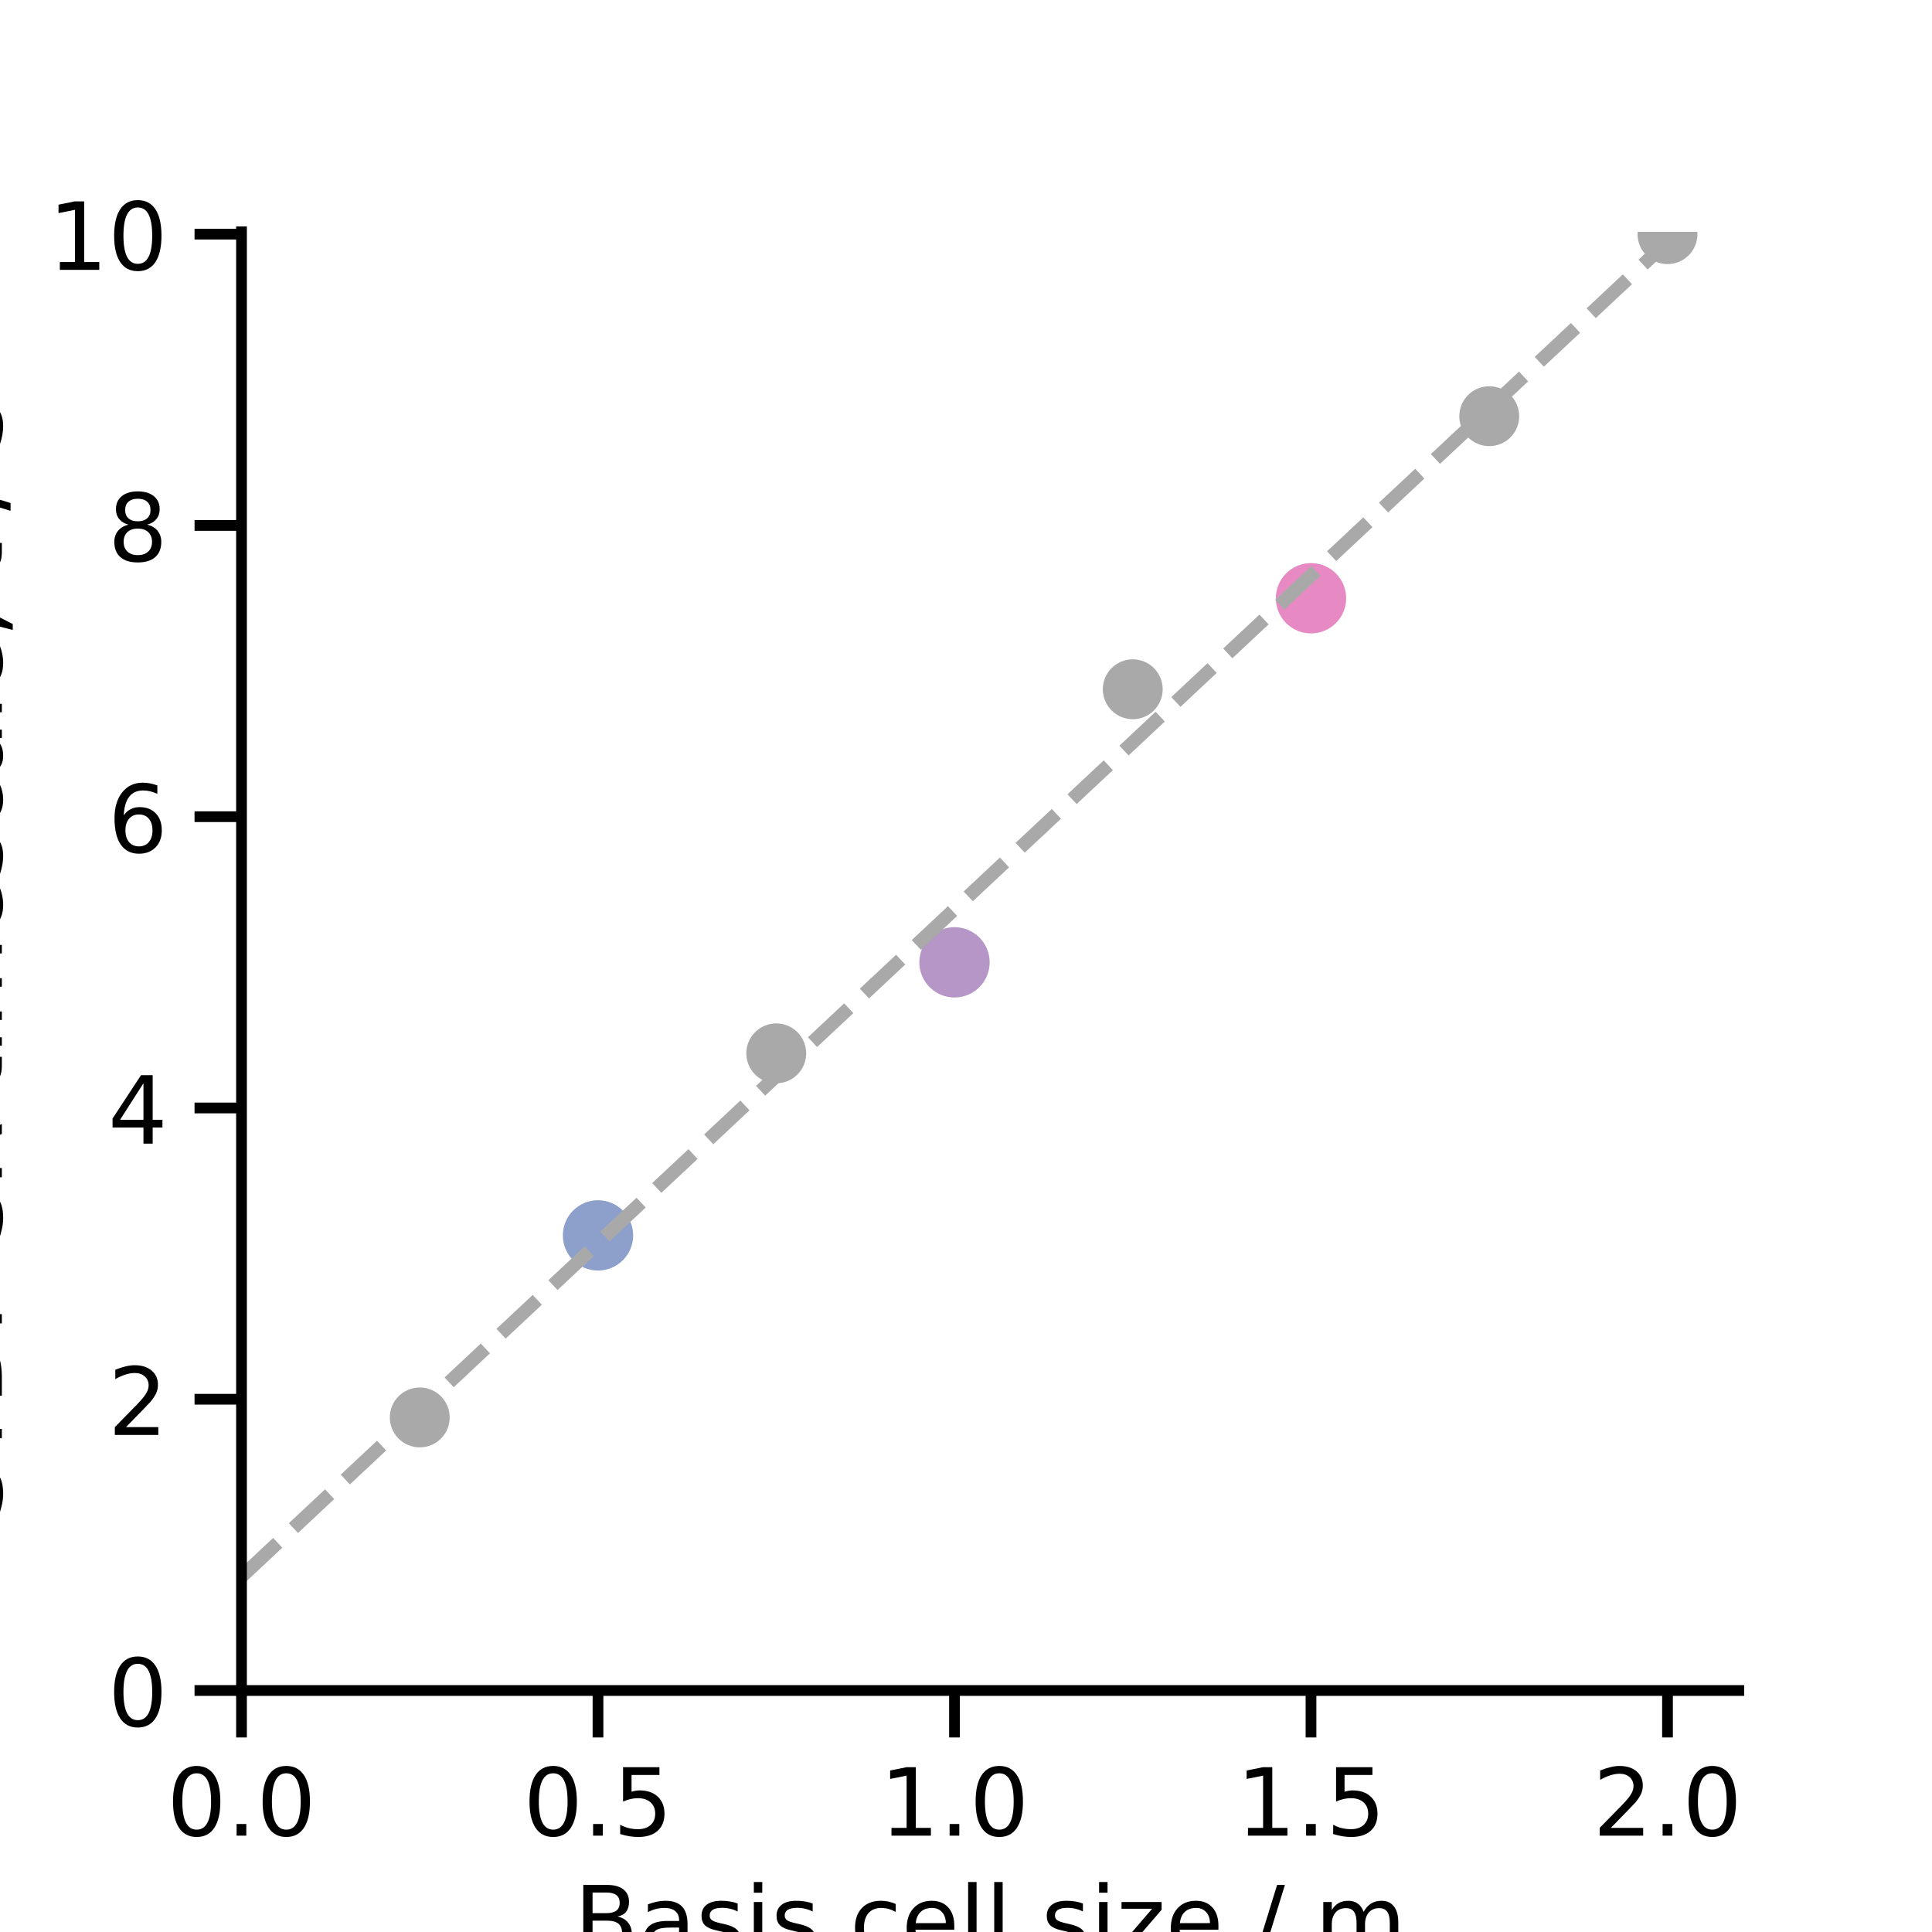
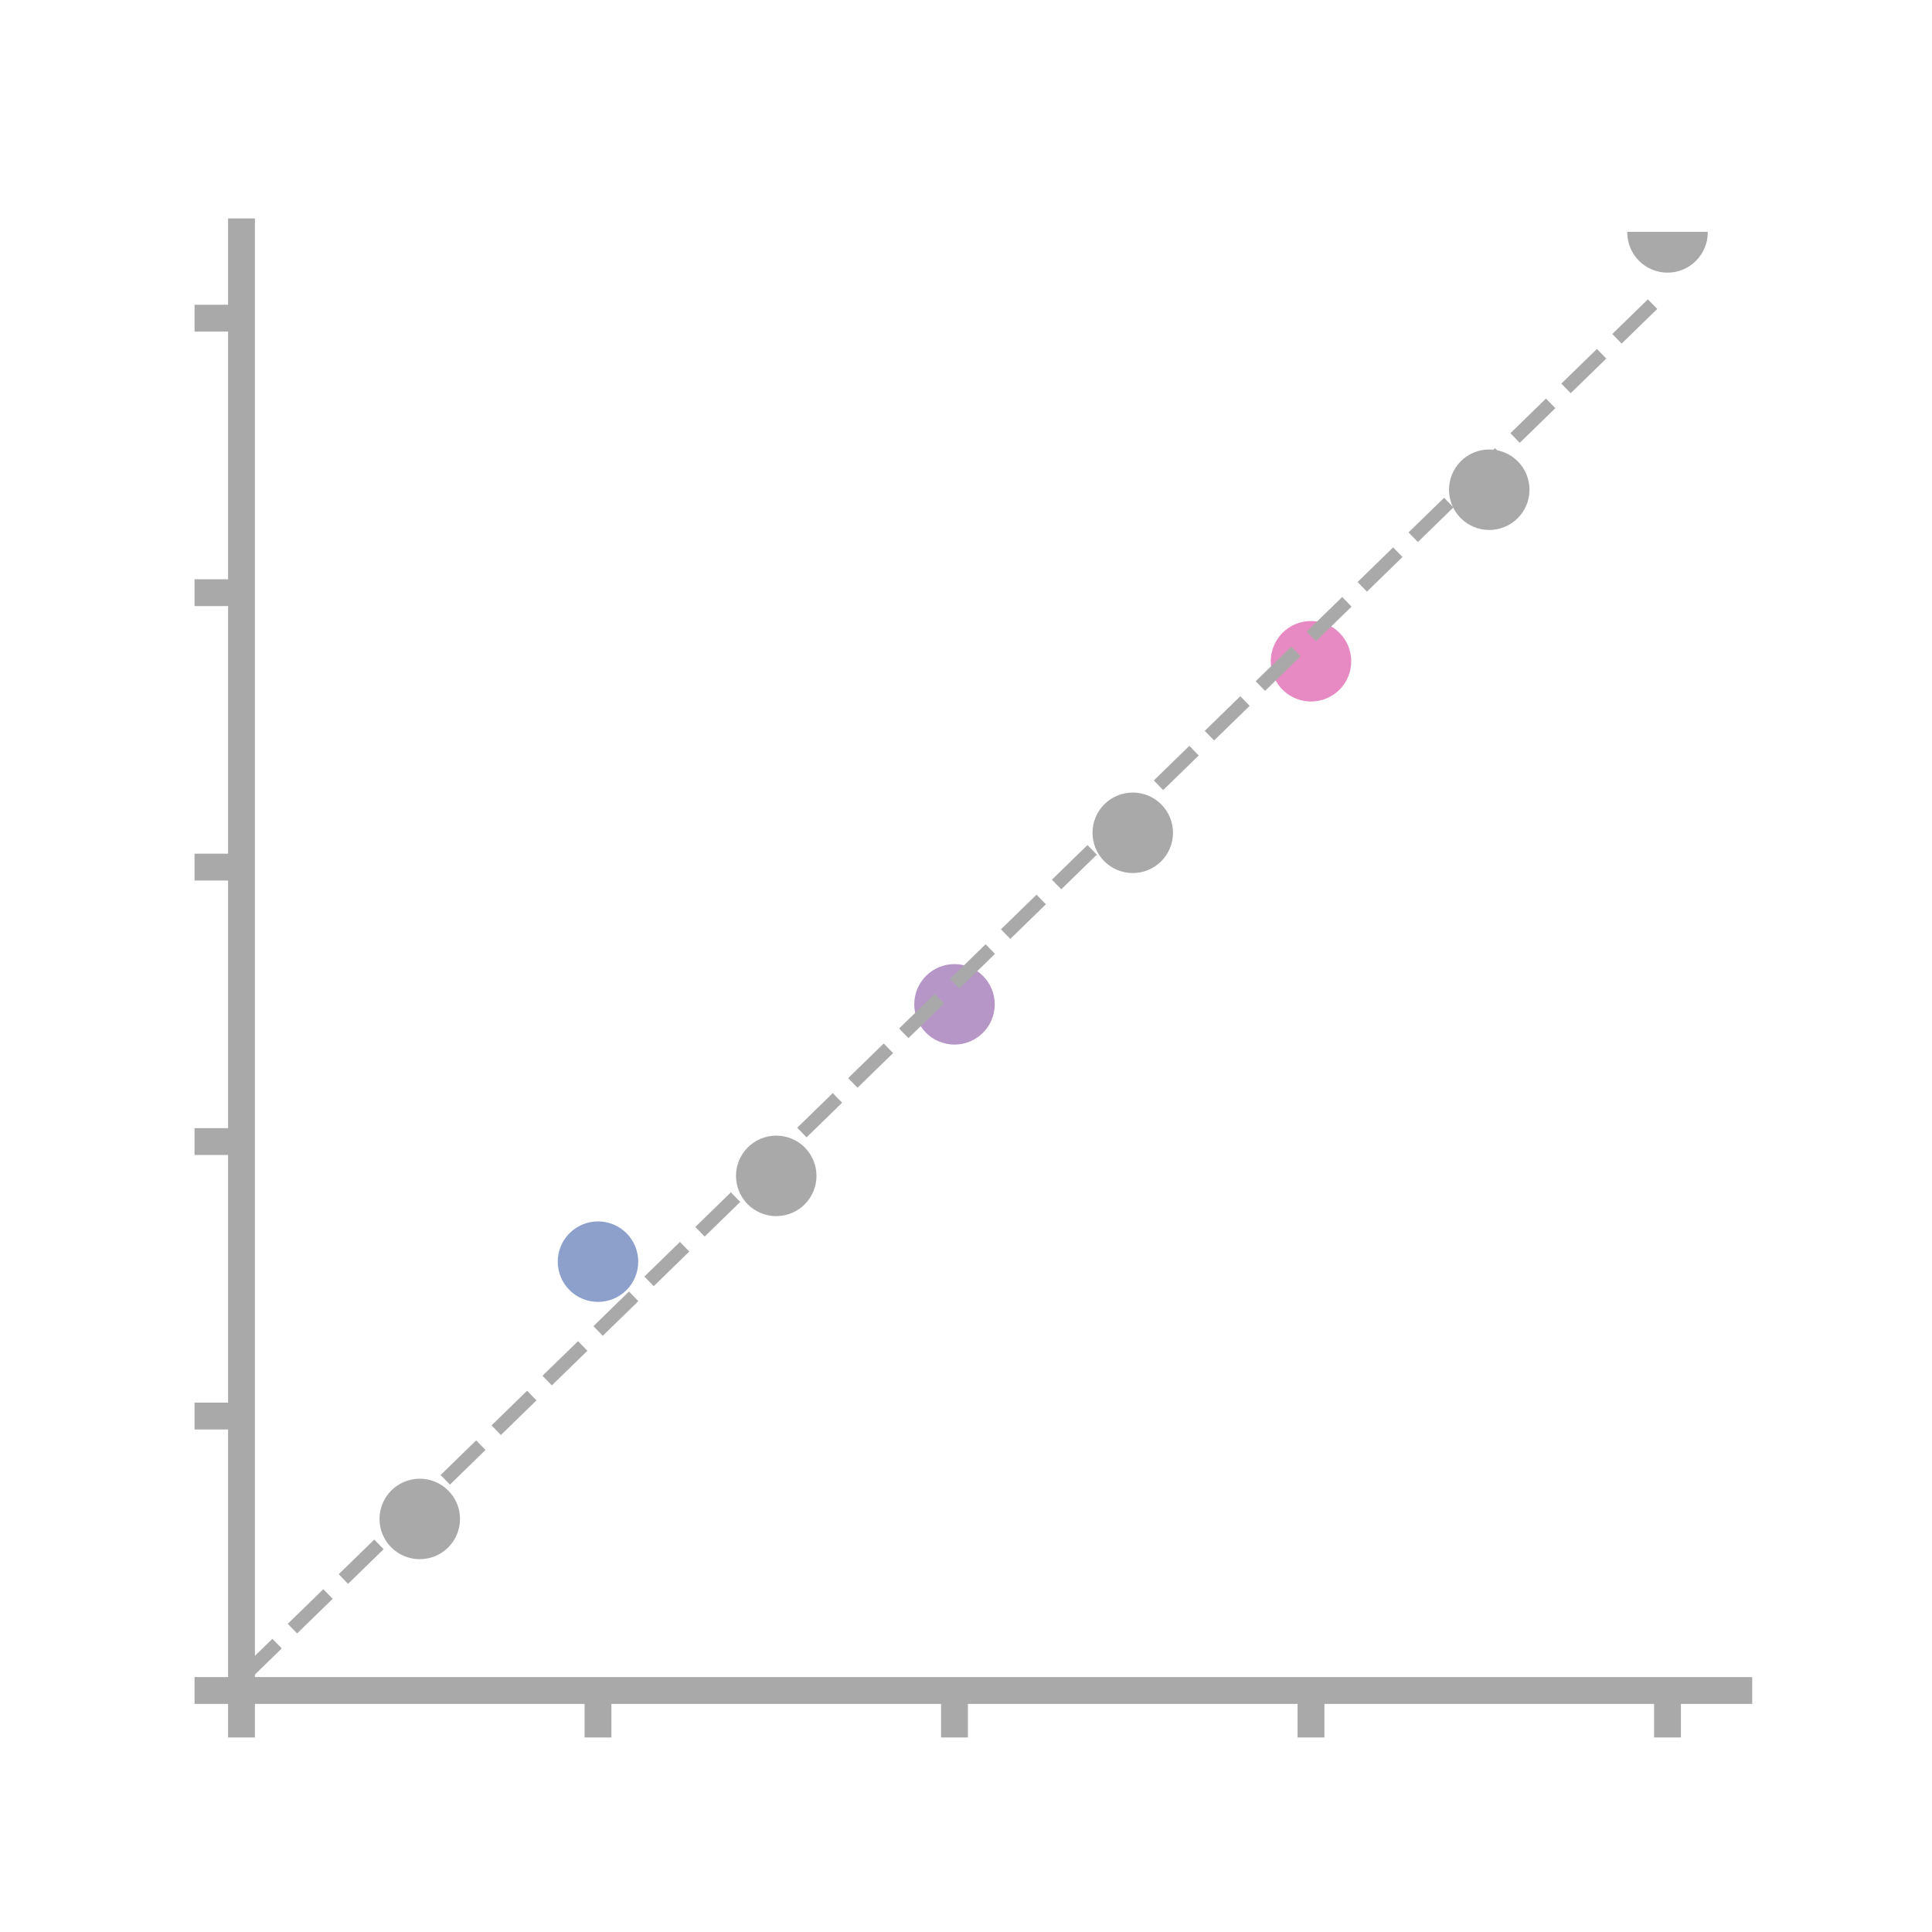
<svg xmlns="http://www.w3.org/2000/svg" xmlns:xlink="http://www.w3.org/1999/xlink" height="144pt" version="1.1" viewBox="0 0 144 144" width="144pt">
  <defs>
    <style type="text/css">
*{stroke-linecap:butt;stroke-linejoin:round;}
  </style>
  </defs>
  <g id="figure_1">
    <g id="patch_1">
      <path d="M 0 144  L 144 144  L 144 0  L 0 0  z " style="fill:none;" />
    </g>
    <g id="axes_1">
      <g id="patch_2">
        <path d="M 18 126  L 129.6 126  L 129.6 17.28  L 18 17.28  z " style="fill:none;" />
      </g>
      <g id="PathCollection_1">
-         <path clip-path="url(#pe5986f1cb0)" d="M 31.286 107.379  C 31.745 107.379 32.186 107.197 32.51 106.872  C 32.835 106.547 33.018 106.107 33.018 105.647  C 33.018 105.188 32.835 104.747 32.51 104.423  C 32.186 104.098 31.745 103.915 31.286 103.915  C 30.826 103.915 30.386 104.098 30.061 104.423  C 29.736 104.747 29.554 105.188 29.554 105.647  C 29.554 106.107 29.736 106.547 30.061 106.872  C 30.386 107.197 30.826 107.379 31.286 107.379  z " style="fill:#a9a9a9;stroke:#a9a9a9;" />
-         <path clip-path="url(#pe5986f1cb0)" d="M 44.571 94.2  C 45.134 94.2 45.674 93.977 46.071 93.579  C 46.469 93.181 46.693 92.642 46.693 92.079  C 46.693 91.516 46.469 90.977 46.071 90.579  C 45.674 90.181 45.134 89.958 44.571 89.958  C 44.009 89.958 43.469 90.181 43.071 90.579  C 42.674 90.977 42.45 91.516 42.45 92.079  C 42.45 92.642 42.674 93.181 43.071 93.579  C 43.469 93.977 44.009 94.2 44.571 94.2  z " style="fill:#8da0cb;stroke:#8da0cb;" />
-         <path clip-path="url(#pe5986f1cb0)" d="M 57.857 80.243  C 58.316 80.243 58.757 80.06 59.082 79.735  C 59.407 79.411 59.589 78.97 59.589 78.511  C 59.589 78.051 59.407 77.611 59.082 77.286  C 58.757 76.961 58.316 76.779 57.857 76.779  C 57.398 76.779 56.957 76.961 56.632 77.286  C 56.308 77.611 56.125 78.051 56.125 78.511  C 56.125 78.97 56.308 79.411 56.632 79.735  C 56.957 80.06 57.398 80.243 57.857 80.243  z " style="fill:#a9a9a9;stroke:#a9a9a9;" />
-         <path clip-path="url(#pe5986f1cb0)" d="M 71.143 73.848  C 71.705 73.848 72.245 73.624 72.643 73.226  C 73.041 72.829 73.264 72.289 73.264 71.726  C 73.264 71.164 73.041 70.624 72.643 70.226  C 72.245 69.829 71.705 69.605 71.143 69.605  C 70.58 69.605 70.041 69.829 69.643 70.226  C 69.245 70.624 69.022 71.164 69.022 71.726  C 69.022 72.289 69.245 72.829 69.643 73.226  C 70.041 73.624 70.58 73.848 71.143 73.848  z " style="fill:#b696c7;stroke:#b696c7;" />
-         <path clip-path="url(#pe5986f1cb0)" d="M 84.429 53.106  C 84.888 53.106 85.329 52.923 85.653 52.599  C 85.978 52.274 86.161 51.833 86.161 51.374  C 86.161 50.915 85.978 50.474 85.653 50.149  C 85.329 49.824 84.888 49.642 84.429 49.642  C 83.969 49.642 83.529 49.824 83.204 50.149  C 82.879 50.474 82.697 50.915 82.697 51.374  C 82.697 51.833 82.879 52.274 83.204 52.599  C 83.529 52.923 83.969 53.106 84.429 53.106  z " style="fill:#a9a9a9;stroke:#a9a9a9;" />
-         <path clip-path="url(#pe5986f1cb0)" d="M 97.714 46.711  C 98.277 46.711 98.816 46.488 99.214 46.09  C 99.612 45.692 99.836 45.152 99.836 44.59  C 99.836 44.027 99.612 43.488 99.214 43.09  C 98.816 42.692 98.277 42.468 97.714 42.468  C 97.152 42.468 96.612 42.692 96.214 43.09  C 95.816 43.488 95.593 44.027 95.593 44.59  C 95.593 45.152 95.816 45.692 96.214 46.09  C 96.612 46.488 97.152 46.711 97.714 46.711  z " style="fill:#e78ac3;stroke:#e78ac3;" />
-         <path clip-path="url(#pe5986f1cb0)" d="M 111 32.753  C 111.459 32.753 111.9 32.571 112.225 32.246  C 112.55 31.921 112.732 31.481 112.732 31.021  C 112.732 30.562 112.55 30.121 112.225 29.797  C 111.9 29.472 111.459 29.289 111 29.289  C 110.541 29.289 110.1 29.472 109.775 29.797  C 109.45 30.121 109.268 30.562 109.268 31.021  C 109.268 31.481 109.45 31.921 109.775 32.246  C 110.1 32.571 110.541 32.753 111 32.753  z " style="fill:#a9a9a9;stroke:#a9a9a9;" />
-         <path clip-path="url(#pe5986f1cb0)" d="M 124.286 19.185  C 124.745 19.185 125.186 19.002 125.51 18.678  C 125.835 18.353 126.018 17.912 126.018 17.453  C 126.018 16.994 125.835 16.553 125.51 16.228  C 125.186 15.903 124.745 15.721 124.286 15.721  C 123.826 15.721 123.386 15.903 123.061 16.228  C 122.736 16.553 122.554 16.994 122.554 17.453  C 122.554 17.912 122.736 18.353 123.061 18.678  C 123.386 19.002 123.826 19.185 124.286 19.185  z " style="fill:#a9a9a9;stroke:#a9a9a9;" />
+         <path clip-path="url(#p1f2b999411)" d="M 31.286 115.714  C 31.949 115.714 32.585 115.451 33.053 114.982  C 33.522 114.513 33.786 113.877 33.786 113.214  C 33.786 112.551 33.522 111.915 33.053 111.447  C 32.585 110.978 31.949 110.714 31.286 110.714  C 30.623 110.714 29.987 110.978 29.518 111.447  C 29.049 111.915 28.786 112.551 28.786 113.214  C 28.786 113.877 29.049 114.513 29.518 114.982  C 29.987 115.451 30.623 115.714 31.286 115.714  z " style="fill:#a9a9a9;stroke:#a9a9a9;" />
+         <path clip-path="url(#p1f2b999411)" d="M 44.571 96.536  C 45.234 96.536 45.87 96.273 46.339 95.804  C 46.808 95.335 47.071 94.699 47.071 94.036  C 47.071 93.373 46.808 92.737 46.339 92.268  C 45.87 91.799 45.234 91.536 44.571 91.536  C 43.908 91.536 43.272 91.799 42.804 92.268  C 42.335 92.737 42.071 93.373 42.071 94.036  C 42.071 94.699 42.335 95.335 42.804 95.804  C 43.272 96.273 43.908 96.536 44.571 96.536  z " style="fill:#8da0cb;stroke:#8da0cb;" />
+         <path clip-path="url(#p1f2b999411)" d="M 57.857 90.143  C 58.52 90.143 59.156 89.88 59.625 89.411  C 60.094 88.942 60.357 88.306 60.357 87.643  C 60.357 86.98 60.094 86.344 59.625 85.875  C 59.156 85.407 58.52 85.143 57.857 85.143  C 57.194 85.143 56.558 85.407 56.089 85.875  C 55.621 86.344 55.357 86.98 55.357 87.643  C 55.357 88.306 55.621 88.942 56.089 89.411  C 56.558 89.88 57.194 90.143 57.857 90.143  z " style="fill:#a9a9a9;stroke:#a9a9a9;" />
+         <path clip-path="url(#p1f2b999411)" d="M 71.143 77.358  C 71.806 77.358 72.442 77.094 72.911 76.625  C 73.379 76.157 73.643 75.521 73.643 74.858  C 73.643 74.195 73.379 73.559 72.911 73.09  C 72.442 72.621 71.806 72.358 71.143 72.358  C 70.48 72.358 69.844 72.621 69.375 73.09  C 68.906 73.559 68.643 74.195 68.643 74.858  C 68.643 75.521 68.906 76.157 69.375 76.625  C 69.844 77.094 70.48 77.358 71.143 77.358  z " style="fill:#b696c7;stroke:#b696c7;" />
+         <path clip-path="url(#p1f2b999411)" d="M 84.429 64.572  C 85.092 64.572 85.728 64.309 86.196 63.84  C 86.665 63.371 86.929 62.735 86.929 62.072  C 86.929 61.409 86.665 60.773 86.196 60.304  C 85.728 59.835 85.092 59.572 84.429 59.572  C 83.766 59.572 83.13 59.835 82.661 60.304  C 82.192 60.773 81.929 61.409 81.929 62.072  C 81.929 62.735 82.192 63.371 82.661 63.84  C 83.13 64.309 83.766 64.572 84.429 64.572  z " style="fill:#a9a9a9;stroke:#a9a9a9;" />
+         <path clip-path="url(#p1f2b999411)" d="M 97.714 51.786  C 98.377 51.786 99.013 51.523 99.482 51.054  C 99.951 50.585 100.214 49.949 100.214 49.286  C 100.214 48.623 99.951 47.987 99.482 47.519  C 99.013 47.05 98.377 46.786 97.714 46.786  C 97.051 46.786 96.415 47.05 95.947 47.519  C 95.478 47.987 95.214 48.623 95.214 49.286  C 95.214 49.949 95.478 50.585 95.947 51.054  C 96.415 51.523 97.051 51.786 97.714 51.786  z " style="fill:#e78ac3;stroke:#e78ac3;" />
+         <path clip-path="url(#p1f2b999411)" d="M 111 39.001  C 111.663 39.001 112.299 38.737 112.768 38.269  C 113.237 37.8 113.5 37.164 113.5 36.501  C 113.5 35.838 113.237 35.202 112.768 34.733  C 112.299 34.264 111.663 34.001 111 34.001  C 110.337 34.001 109.701 34.264 109.232 34.733  C 108.763 35.202 108.5 35.838 108.5 36.501  C 108.5 37.164 108.763 37.8 109.232 38.269  C 109.701 38.737 110.337 39.001 111 39.001  z " style="fill:#a9a9a9;stroke:#a9a9a9;" />
+         <path clip-path="url(#p1f2b999411)" d="M 124.286 19.822  C 124.949 19.822 125.585 19.559 126.053 19.09  C 126.522 18.621 126.786 17.985 126.786 17.322  C 126.786 16.659 126.522 16.023 126.053 15.555  C 125.585 15.086 124.949 14.822 124.286 14.822  C 123.623 14.822 122.987 15.086 122.518 15.555  C 122.049 16.023 121.786 16.659 121.786 17.322  C 121.786 17.985 122.049 18.621 122.518 19.09  C 122.987 19.559 123.623 19.822 124.286 19.822  z " style="fill:#a9a9a9;stroke:#a9a9a9;" />
      </g>
      <g id="matplotlib.axis_1">
        <g id="xtick_1">
          <g id="line2d_1">
            <defs>
-               <path d="M 0 0  L 0 3.5  " id="mff16aca28e" style="stroke:#000000;stroke-width:0.8;" />
+               <path d="M 0 0  L 0 3.5  " id="m6b94bb43c4" style="stroke:#a9a9a9;stroke-width:2;" />
            </defs>
            <g>
-               <use style="stroke:#000000;stroke-width:0.8;" x="18" xlink:href="#mff16aca28e" y="126" />
-             </g>
-           </g>
-           <g id="text_1">
-             <defs>
-               <path d="M 31.781 66.406  Q 24.172 66.406 20.328 58.906  Q 16.5 51.422 16.5 36.375  Q 16.5 21.391 20.328 13.891  Q 24.172 6.391 31.781 6.391  Q 39.453 6.391 43.281 13.891  Q 47.125 21.391 47.125 36.375  Q 47.125 51.422 43.281 58.906  Q 39.453 66.406 31.781 66.406  z M 31.781 74.219  Q 44.047 74.219 50.516 64.516  Q 56.984 54.828 56.984 36.375  Q 56.984 17.969 50.516 8.266  Q 44.047 -1.422 31.781 -1.422  Q 19.531 -1.422 13.062 8.266  Q 6.594 17.969 6.594 36.375  Q 6.594 54.828 13.062 64.516  Q 19.531 74.219 31.781 74.219  z " id="DejaVuSans-48" />
-               <path d="M 10.688 12.406  L 21 12.406  L 21 0  L 10.688 0  z " id="DejaVuSans-46" />
-             </defs>
-             <g transform="translate(12.43391 136.8189)scale(0.07 -0.07)">
-               <use xlink:href="#DejaVuSans-48" />
-               <use x="63.623" xlink:href="#DejaVuSans-46" />
-               <use x="95.41" xlink:href="#DejaVuSans-48" />
+               <use style="fill:#a9a9a9;stroke:#a9a9a9;stroke-width:2;" x="18" xlink:href="#m6b94bb43c4" y="126" />
            </g>
          </g>
        </g>
        <g id="xtick_2">
          <g id="line2d_2">
            <g>
-               <use style="stroke:#000000;stroke-width:0.8;" x="44.571" xlink:href="#mff16aca28e" y="126" />
-             </g>
-           </g>
-           <g id="text_2">
-             <defs>
-               <path d="M 10.797 72.906  L 49.516 72.906  L 49.516 64.594  L 19.828 64.594  L 19.828 46.734  Q 21.969 47.469 24.109 47.828  Q 26.266 48.188 28.422 48.188  Q 40.625 48.188 47.75 41.5  Q 54.891 34.812 54.891 23.391  Q 54.891 11.625 47.562 5.094  Q 40.234 -1.422 26.906 -1.422  Q 22.312 -1.422 17.547 -0.641  Q 12.797 0.141 7.719 1.703  L 7.719 11.625  Q 12.109 9.234 16.797 8.062  Q 21.484 6.891 26.703 6.891  Q 35.156 6.891 40.078 11.328  Q 45.016 15.766 45.016 23.391  Q 45.016 31 40.078 35.438  Q 35.156 39.891 26.703 39.891  Q 22.75 39.891 18.812 39.016  Q 14.891 38.141 10.797 36.281  z " id="DejaVuSans-53" />
-             </defs>
-             <g transform="translate(39.00534 136.8189)scale(0.07 -0.07)">
-               <use xlink:href="#DejaVuSans-48" />
-               <use x="63.623" xlink:href="#DejaVuSans-46" />
-               <use x="95.41" xlink:href="#DejaVuSans-53" />
+               <use style="fill:#a9a9a9;stroke:#a9a9a9;stroke-width:2;" x="44.571" xlink:href="#m6b94bb43c4" y="126" />
            </g>
          </g>
        </g>
        <g id="xtick_3">
          <g id="line2d_3">
            <g>
-               <use style="stroke:#000000;stroke-width:0.8;" x="71.143" xlink:href="#mff16aca28e" y="126" />
-             </g>
-           </g>
-           <g id="text_3">
-             <defs>
-               <path d="M 12.406 8.297  L 28.516 8.297  L 28.516 63.922  L 10.984 60.406  L 10.984 69.391  L 28.422 72.906  L 38.281 72.906  L 38.281 8.297  L 54.391 8.297  L 54.391 0  L 12.406 0  z " id="DejaVuSans-49" />
-             </defs>
-             <g transform="translate(65.57676 136.8189)scale(0.07 -0.07)">
-               <use xlink:href="#DejaVuSans-49" />
-               <use x="63.623" xlink:href="#DejaVuSans-46" />
-               <use x="95.41" xlink:href="#DejaVuSans-48" />
+               <use style="fill:#a9a9a9;stroke:#a9a9a9;stroke-width:2;" x="71.143" xlink:href="#m6b94bb43c4" y="126" />
            </g>
          </g>
        </g>
        <g id="xtick_4">
          <g id="line2d_4">
            <g>
-               <use style="stroke:#000000;stroke-width:0.8;" x="97.714" xlink:href="#mff16aca28e" y="126" />
-             </g>
-           </g>
-           <g id="text_4">
-             <g transform="translate(92.14819 136.8189)scale(0.07 -0.07)">
-               <use xlink:href="#DejaVuSans-49" />
-               <use x="63.623" xlink:href="#DejaVuSans-46" />
-               <use x="95.41" xlink:href="#DejaVuSans-53" />
+               <use style="fill:#a9a9a9;stroke:#a9a9a9;stroke-width:2;" x="97.714" xlink:href="#m6b94bb43c4" y="126" />
            </g>
          </g>
        </g>
        <g id="xtick_5">
          <g id="line2d_5">
            <g>
-               <use style="stroke:#000000;stroke-width:0.8;" x="124.286" xlink:href="#mff16aca28e" y="126" />
+               <use style="fill:#a9a9a9;stroke:#a9a9a9;stroke-width:2;" x="124.286" xlink:href="#m6b94bb43c4" y="126" />
            </g>
-           </g>
-           <g id="text_5">
-             <defs>
-               <path d="M 19.188 8.297  L 53.609 8.297  L 53.609 0  L 7.328 0  L 7.328 8.297  Q 12.938 14.109 22.625 23.891  Q 32.328 33.688 34.812 36.531  Q 39.547 41.844 41.422 45.531  Q 43.312 49.219 43.312 52.781  Q 43.312 58.594 39.234 62.25  Q 35.156 65.922 28.609 65.922  Q 23.969 65.922 18.812 64.312  Q 13.672 62.703 7.812 59.422  L 7.812 69.391  Q 13.766 71.781 18.938 73  Q 24.125 74.219 28.422 74.219  Q 39.75 74.219 46.484 68.547  Q 53.219 62.891 53.219 53.422  Q 53.219 48.922 51.531 44.891  Q 49.859 40.875 45.406 35.406  Q 44.188 33.984 37.641 27.219  Q 31.109 20.453 19.188 8.297  z " id="DejaVuSans-50" />
-             </defs>
-             <g transform="translate(118.7196 136.8189)scale(0.07 -0.07)">
-               <use xlink:href="#DejaVuSans-50" />
-               <use x="63.623" xlink:href="#DejaVuSans-46" />
-               <use x="95.41" xlink:href="#DejaVuSans-48" />
-             </g>
-           </g>
-         </g>
-         <g id="text_6">
-           <defs>
-             <path d="M 19.672 34.812  L 19.672 8.109  L 35.5 8.109  Q 43.453 8.109 47.281 11.406  Q 51.125 14.703 51.125 21.484  Q 51.125 28.328 47.281 31.562  Q 43.453 34.812 35.5 34.812  z M 19.672 64.797  L 19.672 42.828  L 34.281 42.828  Q 41.5 42.828 45.031 45.531  Q 48.578 48.25 48.578 53.812  Q 48.578 59.328 45.031 62.062  Q 41.5 64.797 34.281 64.797  z M 9.812 72.906  L 35.016 72.906  Q 46.297 72.906 52.391 68.219  Q 58.5 63.531 58.5 54.891  Q 58.5 48.188 55.375 44.234  Q 52.25 40.281 46.188 39.312  Q 53.469 37.75 57.5 32.781  Q 61.531 27.828 61.531 20.406  Q 61.531 10.641 54.891 5.312  Q 48.25 0 35.984 0  L 9.812 0  z " id="DejaVuSans-66" />
-             <path d="M 34.281 27.484  Q 23.391 27.484 19.188 25  Q 14.984 22.516 14.984 16.5  Q 14.984 11.719 18.141 8.906  Q 21.297 6.109 26.703 6.109  Q 34.188 6.109 38.703 11.406  Q 43.219 16.703 43.219 25.484  L 43.219 27.484  z M 52.203 31.203  L 52.203 0  L 43.219 0  L 43.219 8.297  Q 40.141 3.328 35.547 0.953  Q 30.953 -1.422 24.312 -1.422  Q 15.922 -1.422 10.953 3.297  Q 6 8.016 6 15.922  Q 6 25.141 12.172 29.828  Q 18.359 34.516 30.609 34.516  L 43.219 34.516  L 43.219 35.406  Q 43.219 41.609 39.141 45  Q 35.062 48.391 27.688 48.391  Q 23 48.391 18.547 47.266  Q 14.109 46.141 10.016 43.891  L 10.016 52.203  Q 14.938 54.109 19.578 55.047  Q 24.219 56 28.609 56  Q 40.484 56 46.344 49.844  Q 52.203 43.703 52.203 31.203  z " id="DejaVuSans-97" />
-             <path d="M 44.281 53.078  L 44.281 44.578  Q 40.484 46.531 36.375 47.5  Q 32.281 48.484 27.875 48.484  Q 21.188 48.484 17.844 46.438  Q 14.5 44.391 14.5 40.281  Q 14.5 37.156 16.891 35.375  Q 19.281 33.594 26.516 31.984  L 29.594 31.297  Q 39.156 29.25 43.188 25.516  Q 47.219 21.781 47.219 15.094  Q 47.219 7.469 41.188 3.016  Q 35.156 -1.422 24.609 -1.422  Q 20.219 -1.422 15.453 -0.562  Q 10.688 0.297 5.422 2  L 5.422 11.281  Q 10.406 8.688 15.234 7.391  Q 20.062 6.109 24.812 6.109  Q 31.156 6.109 34.562 8.281  Q 37.984 10.453 37.984 14.406  Q 37.984 18.062 35.516 20.016  Q 33.062 21.969 24.703 23.781  L 21.578 24.516  Q 13.234 26.266 9.516 29.906  Q 5.812 33.547 5.812 39.891  Q 5.812 47.609 11.281 51.797  Q 16.75 56 26.812 56  Q 31.781 56 36.172 55.266  Q 40.578 54.547 44.281 53.078  z " id="DejaVuSans-115" />
-             <path d="M 9.422 54.688  L 18.406 54.688  L 18.406 0  L 9.422 0  z M 9.422 75.984  L 18.406 75.984  L 18.406 64.594  L 9.422 64.594  z " id="DejaVuSans-105" />
-             <path id="DejaVuSans-32" />
-             <path d="M 48.781 52.594  L 48.781 44.188  Q 44.969 46.297 41.141 47.344  Q 37.312 48.391 33.406 48.391  Q 24.656 48.391 19.812 42.844  Q 14.984 37.312 14.984 27.297  Q 14.984 17.281 19.812 11.734  Q 24.656 6.203 33.406 6.203  Q 37.312 6.203 41.141 7.25  Q 44.969 8.297 48.781 10.406  L 48.781 2.094  Q 45.016 0.344 40.984 -0.531  Q 36.969 -1.422 32.422 -1.422  Q 20.062 -1.422 12.781 6.344  Q 5.516 14.109 5.516 27.297  Q 5.516 40.672 12.859 48.328  Q 20.219 56 33.016 56  Q 37.156 56 41.109 55.141  Q 45.062 54.297 48.781 52.594  z " id="DejaVuSans-99" />
-             <path d="M 56.203 29.594  L 56.203 25.203  L 14.891 25.203  Q 15.484 15.922 20.484 11.062  Q 25.484 6.203 34.422 6.203  Q 39.594 6.203 44.453 7.469  Q 49.312 8.734 54.109 11.281  L 54.109 2.781  Q 49.266 0.734 44.188 -0.344  Q 39.109 -1.422 33.891 -1.422  Q 20.797 -1.422 13.156 6.188  Q 5.516 13.812 5.516 26.812  Q 5.516 40.234 12.766 48.109  Q 20.016 56 32.328 56  Q 43.359 56 49.781 48.891  Q 56.203 41.797 56.203 29.594  z M 47.219 32.234  Q 47.125 39.594 43.094 43.984  Q 39.062 48.391 32.422 48.391  Q 24.906 48.391 20.391 44.141  Q 15.875 39.891 15.188 32.172  z " id="DejaVuSans-101" />
-             <path d="M 9.422 75.984  L 18.406 75.984  L 18.406 0  L 9.422 0  z " id="DejaVuSans-108" />
-             <path d="M 5.516 54.688  L 48.188 54.688  L 48.188 46.484  L 14.406 7.172  L 48.188 7.172  L 48.188 0  L 4.297 0  L 4.297 8.203  L 38.094 47.516  L 5.516 47.516  z " id="DejaVuSans-122" />
-             <path d="M 25.391 72.906  L 33.688 72.906  L 8.297 -9.281  L 0 -9.281  z " id="DejaVuSans-47" />
-             <path d="M 52 44.188  Q 55.375 50.25 60.062 53.125  Q 64.75 56 71.094 56  Q 79.641 56 84.281 50.016  Q 88.922 44.047 88.922 33.016  L 88.922 0  L 79.891 0  L 79.891 32.719  Q 79.891 40.578 77.094 44.375  Q 74.312 48.188 68.609 48.188  Q 61.625 48.188 57.562 43.547  Q 53.516 38.922 53.516 30.906  L 53.516 0  L 44.484 0  L 44.484 32.719  Q 44.484 40.625 41.703 44.406  Q 38.922 48.188 33.109 48.188  Q 26.219 48.188 22.156 43.531  Q 18.109 38.875 18.109 30.906  L 18.109 0  L 9.078 0  L 9.078 54.688  L 18.109 54.688  L 18.109 46.188  Q 21.188 51.219 25.484 53.609  Q 29.781 56 35.688 56  Q 41.656 56 45.828 52.969  Q 50 49.953 52 44.188  z " id="DejaVuSans-109" />
-           </defs>
-           <g transform="translate(42.78836 145.5936)scale(0.07 -0.07)">
-             <use xlink:href="#DejaVuSans-66" />
-             <use x="68.604" xlink:href="#DejaVuSans-97" />
-             <use x="129.883" xlink:href="#DejaVuSans-115" />
-             <use x="181.982" xlink:href="#DejaVuSans-105" />
-             <use x="209.766" xlink:href="#DejaVuSans-115" />
-             <use x="261.865" xlink:href="#DejaVuSans-32" />
-             <use x="293.652" xlink:href="#DejaVuSans-99" />
-             <use x="348.633" xlink:href="#DejaVuSans-101" />
-             <use x="410.156" xlink:href="#DejaVuSans-108" />
-             <use x="437.939" xlink:href="#DejaVuSans-108" />
-             <use x="465.723" xlink:href="#DejaVuSans-32" />
-             <use x="497.51" xlink:href="#DejaVuSans-115" />
-             <use x="549.609" xlink:href="#DejaVuSans-105" />
-             <use x="577.393" xlink:href="#DejaVuSans-122" />
-             <use x="629.883" xlink:href="#DejaVuSans-101" />
-             <use x="691.406" xlink:href="#DejaVuSans-32" />
-             <use x="723.193" xlink:href="#DejaVuSans-47" />
-             <use x="756.885" xlink:href="#DejaVuSans-32" />
-             <use x="788.672" xlink:href="#DejaVuSans-109" />
          </g>
        </g>
      </g>
      <g id="matplotlib.axis_2">
        <g id="ytick_1">
          <g id="line2d_6">
            <defs>
-               <path d="M 0 0  L -3.5 0  " id="m07db23cdd4" style="stroke:#000000;stroke-width:0.8;" />
+               <path d="M 0 0  L -3.5 0  " id="mb047aeffb6" style="stroke:#a9a9a9;stroke-width:2;" />
            </defs>
            <g>
-               <use style="stroke:#000000;stroke-width:0.8;" x="18" xlink:href="#m07db23cdd4" y="126" />
-             </g>
-           </g>
-           <g id="text_7">
-             <g transform="translate(8.04625 128.6595)scale(0.07 -0.07)">
-               <use xlink:href="#DejaVuSans-48" />
+               <use style="fill:#a9a9a9;stroke:#a9a9a9;stroke-width:2;" x="18" xlink:href="#mb047aeffb6" y="126" />
            </g>
          </g>
        </g>
        <g id="ytick_2">
          <g id="line2d_7">
            <g>
-               <use style="stroke:#000000;stroke-width:0.8;" x="18" xlink:href="#m07db23cdd4" y="104.291" />
-             </g>
-           </g>
-           <g id="text_8">
-             <g transform="translate(8.04625 106.95)scale(0.07 -0.07)">
-               <use xlink:href="#DejaVuSans-50" />
+               <use style="fill:#a9a9a9;stroke:#a9a9a9;stroke-width:2;" x="18" xlink:href="#mb047aeffb6" y="105.543" />
            </g>
          </g>
        </g>
        <g id="ytick_3">
          <g id="line2d_8">
            <g>
-               <use style="stroke:#000000;stroke-width:0.8;" x="18" xlink:href="#m07db23cdd4" y="82.581" />
-             </g>
-           </g>
-           <g id="text_9">
-             <defs>
-               <path d="M 37.797 64.312  L 12.891 25.391  L 37.797 25.391  z M 35.203 72.906  L 47.609 72.906  L 47.609 25.391  L 58.016 25.391  L 58.016 17.188  L 47.609 17.188  L 47.609 0  L 37.797 0  L 37.797 17.188  L 4.891 17.188  L 4.891 26.703  z " id="DejaVuSans-52" />
-             </defs>
-             <g transform="translate(8.04625 85.24062)scale(0.07 -0.07)">
-               <use xlink:href="#DejaVuSans-52" />
+               <use style="fill:#a9a9a9;stroke:#a9a9a9;stroke-width:2;" x="18" xlink:href="#mb047aeffb6" y="85.086" />
            </g>
          </g>
        </g>
        <g id="ytick_4">
          <g id="line2d_9">
            <g>
-               <use style="stroke:#000000;stroke-width:0.8;" x="18" xlink:href="#m07db23cdd4" y="60.872" />
-             </g>
-           </g>
-           <g id="text_10">
-             <defs>
-               <path d="M 33.016 40.375  Q 26.375 40.375 22.484 35.828  Q 18.609 31.297 18.609 23.391  Q 18.609 15.531 22.484 10.953  Q 26.375 6.391 33.016 6.391  Q 39.656 6.391 43.531 10.953  Q 47.406 15.531 47.406 23.391  Q 47.406 31.297 43.531 35.828  Q 39.656 40.375 33.016 40.375  z M 52.594 71.297  L 52.594 62.312  Q 48.875 64.062 45.094 64.984  Q 41.312 65.922 37.594 65.922  Q 27.828 65.922 22.672 59.328  Q 17.531 52.734 16.797 39.406  Q 19.672 43.656 24.016 45.922  Q 28.375 48.188 33.594 48.188  Q 44.578 48.188 50.953 41.516  Q 57.328 34.859 57.328 23.391  Q 57.328 12.156 50.688 5.359  Q 44.047 -1.422 33.016 -1.422  Q 20.359 -1.422 13.672 8.266  Q 6.984 17.969 6.984 36.375  Q 6.984 53.656 15.188 63.938  Q 23.391 74.219 37.203 74.219  Q 40.922 74.219 44.703 73.484  Q 48.484 72.75 52.594 71.297  z " id="DejaVuSans-54" />
-             </defs>
-             <g transform="translate(8.04625 63.53121)scale(0.07 -0.07)">
-               <use xlink:href="#DejaVuSans-54" />
+               <use style="fill:#a9a9a9;stroke:#a9a9a9;stroke-width:2;" x="18" xlink:href="#mb047aeffb6" y="64.629" />
            </g>
          </g>
        </g>
        <g id="ytick_5">
          <g id="line2d_10">
            <g>
-               <use style="stroke:#000000;stroke-width:0.8;" x="18" xlink:href="#m07db23cdd4" y="39.162" />
-             </g>
-           </g>
-           <g id="text_11">
-             <defs>
-               <path d="M 31.781 34.625  Q 24.75 34.625 20.719 30.859  Q 16.703 27.094 16.703 20.516  Q 16.703 13.922 20.719 10.156  Q 24.75 6.391 31.781 6.391  Q 38.812 6.391 42.859 10.172  Q 46.922 13.969 46.922 20.516  Q 46.922 27.094 42.891 30.859  Q 38.875 34.625 31.781 34.625  z M 21.922 38.812  Q 15.578 40.375 12.031 44.719  Q 8.5 49.078 8.5 55.328  Q 8.5 64.062 14.719 69.141  Q 20.953 74.219 31.781 74.219  Q 42.672 74.219 48.875 69.141  Q 55.078 64.062 55.078 55.328  Q 55.078 49.078 51.531 44.719  Q 48 40.375 41.703 38.812  Q 48.828 37.156 52.797 32.312  Q 56.781 27.484 56.781 20.516  Q 56.781 9.906 50.312 4.234  Q 43.844 -1.422 31.781 -1.422  Q 19.734 -1.422 13.25 4.234  Q 6.781 9.906 6.781 20.516  Q 6.781 27.484 10.781 32.312  Q 14.797 37.156 21.922 38.812  z M 18.312 54.391  Q 18.312 48.734 21.844 45.562  Q 25.391 42.391 31.781 42.391  Q 38.141 42.391 41.719 45.562  Q 45.312 48.734 45.312 54.391  Q 45.312 60.062 41.719 63.234  Q 38.141 66.406 31.781 66.406  Q 25.391 66.406 21.844 63.234  Q 18.312 60.062 18.312 54.391  z " id="DejaVuSans-56" />
-             </defs>
-             <g transform="translate(8.04625 41.8218)scale(0.07 -0.07)">
-               <use xlink:href="#DejaVuSans-56" />
+               <use style="fill:#a9a9a9;stroke:#a9a9a9;stroke-width:2;" x="18" xlink:href="#mb047aeffb6" y="44.172" />
            </g>
          </g>
        </g>
        <g id="ytick_6">
          <g id="line2d_11">
            <g>
-               <use style="stroke:#000000;stroke-width:0.8;" x="18" xlink:href="#m07db23cdd4" y="17.453" />
+               <use style="fill:#a9a9a9;stroke:#a9a9a9;stroke-width:2;" x="18" xlink:href="#mb047aeffb6" y="23.715" />
            </g>
-           </g>
-           <g id="text_12">
-             <g transform="translate(3.5925 20.11238)scale(0.07 -0.07)">
-               <use xlink:href="#DejaVuSans-49" />
-               <use x="63.623" xlink:href="#DejaVuSans-48" />
-             </g>
-           </g>
-         </g>
-         <g id="text_13">
-           <defs>
-             <path d="M 53.516 70.516  L 53.516 60.891  Q 47.906 63.578 42.922 64.891  Q 37.938 66.219 33.297 66.219  Q 25.25 66.219 20.875 63.094  Q 16.5 59.969 16.5 54.203  Q 16.5 49.359 19.406 46.891  Q 22.312 44.438 30.422 42.922  L 36.375 41.703  Q 47.406 39.594 52.656 34.297  Q 57.906 29 57.906 20.125  Q 57.906 9.516 50.797 4.047  Q 43.703 -1.422 29.984 -1.422  Q 24.812 -1.422 18.969 -0.25  Q 13.141 0.922 6.891 3.219  L 6.891 13.375  Q 12.891 10.016 18.656 8.297  Q 24.422 6.594 29.984 6.594  Q 38.422 6.594 43.016 9.906  Q 47.609 13.234 47.609 19.391  Q 47.609 24.75 44.312 27.781  Q 41.016 30.812 33.5 32.328  L 27.484 33.5  Q 16.453 35.688 11.516 40.375  Q 6.594 45.062 6.594 53.422  Q 6.594 63.094 13.406 68.656  Q 20.219 74.219 32.172 74.219  Q 37.312 74.219 42.625 73.281  Q 47.953 72.359 53.516 70.516  z " id="DejaVuSans-83" />
-             <path d="M -0.297 72.906  L 61.375 72.906  L 61.375 64.594  L 35.5 64.594  L 35.5 0  L 25.594 0  L 25.594 64.594  L -0.297 64.594  z " id="DejaVuSans-84" />
-             <path d="M 19.672 64.797  L 19.672 8.109  L 31.594 8.109  Q 46.688 8.109 53.688 14.938  Q 60.688 21.781 60.688 36.531  Q 60.688 51.172 53.688 57.984  Q 46.688 64.797 31.594 64.797  z M 9.812 72.906  L 30.078 72.906  Q 51.266 72.906 61.172 64.094  Q 71.094 55.281 71.094 36.531  Q 71.094 17.672 61.125 8.828  Q 51.172 0 30.078 0  L 9.812 0  z " id="DejaVuSans-68" />
-             <path d="M 19.672 64.797  L 19.672 37.406  L 32.078 37.406  Q 38.969 37.406 42.719 40.969  Q 46.484 44.531 46.484 51.125  Q 46.484 57.672 42.719 61.234  Q 38.969 64.797 32.078 64.797  z M 9.812 72.906  L 32.078 72.906  Q 44.344 72.906 50.609 67.359  Q 56.891 61.812 56.891 51.125  Q 56.891 40.328 50.609 34.812  Q 44.344 29.297 32.078 29.297  L 19.672 29.297  L 19.672 0  L 9.812 0  z " id="DejaVuSans-80" />
-             <path d="M 44.391 34.188  Q 47.562 33.109 50.562 29.594  Q 53.562 26.078 56.594 19.922  L 66.609 0  L 56 0  L 46.688 18.703  Q 43.062 26.031 39.672 28.422  Q 36.281 30.812 30.422 30.812  L 19.672 30.812  L 19.672 0  L 9.812 0  L 9.812 72.906  L 32.078 72.906  Q 44.578 72.906 50.734 67.672  Q 56.891 62.453 56.891 51.906  Q 56.891 45.016 53.688 40.469  Q 50.484 35.938 44.391 34.188  z M 19.672 64.797  L 19.672 38.922  L 32.078 38.922  Q 39.203 38.922 42.844 42.219  Q 46.484 45.516 46.484 51.906  Q 46.484 58.297 42.844 61.547  Q 39.203 64.797 32.078 64.797  z " id="DejaVuSans-82" />
-             <path d="M 18.312 70.219  L 18.312 54.688  L 36.812 54.688  L 36.812 47.703  L 18.312 47.703  L 18.312 18.016  Q 18.312 11.328 20.141 9.422  Q 21.969 7.516 27.594 7.516  L 36.812 7.516  L 36.812 0  L 27.594 0  Q 17.188 0 13.234 3.875  Q 9.281 7.766 9.281 18.016  L 9.281 47.703  L 2.688 47.703  L 2.688 54.688  L 9.281 54.688  L 9.281 70.219  z " id="DejaVuSans-116" />
-             <path d="M 11.719 12.406  L 22.016 12.406  L 22.016 4  L 14.016 -11.625  L 7.719 -11.625  L 11.719 4  z " id="DejaVuSans-44" />
-           </defs>
-           <g transform="translate(0.136719 113.4333)rotate(-90)scale(0.07 -0.07)">
-             <use xlink:href="#DejaVuSans-83" />
-             <use x="63.477" xlink:href="#DejaVuSans-84" />
-             <use x="124.561" xlink:href="#DejaVuSans-68" />
-             <use x="201.562" xlink:href="#DejaVuSans-80" />
-             <use x="261.865" xlink:href="#DejaVuSans-32" />
-             <use x="293.652" xlink:href="#DejaVuSans-83" />
-             <use x="357.129" xlink:href="#DejaVuSans-82" />
-             <use x="426.611" xlink:href="#DejaVuSans-32" />
-             <use x="458.398" xlink:href="#DejaVuSans-116" />
-             <use x="497.607" xlink:href="#DejaVuSans-105" />
-             <use x="525.391" xlink:href="#DejaVuSans-109" />
-             <use x="622.803" xlink:href="#DejaVuSans-101" />
-             <use x="684.326" xlink:href="#DejaVuSans-115" />
-             <use x="736.426" xlink:href="#DejaVuSans-99" />
-             <use x="791.406" xlink:href="#DejaVuSans-97" />
-             <use x="852.686" xlink:href="#DejaVuSans-108" />
-             <use x="880.469" xlink:href="#DejaVuSans-101" />
-             <use x="941.992" xlink:href="#DejaVuSans-44" />
-             <use x="973.779" xlink:href="#DejaVuSans-32" />
-             <use x="1005.566" xlink:href="#DejaVuSans-116" />
-             <use x="1044.775" xlink:href="#DejaVuSans-32" />
-             <use x="1076.562" xlink:href="#DejaVuSans-47" />
-             <use x="1110.254" xlink:href="#DejaVuSans-32" />
-             <use x="1142.041" xlink:href="#DejaVuSans-115" />
          </g>
        </g>
      </g>
      <g id="line2d_12">
-         <path clip-path="url(#pe5986f1cb0)" d="M 18 117.52  L 19.074 116.515  L 20.147 115.51  L 21.221 114.505  L 22.294 113.499  L 23.368 112.494  L 24.442 111.489  L 25.515 110.484  L 26.589 109.479  L 27.662 108.474  L 28.736 107.469  L 29.81 106.464  L 30.883 105.459  L 31.957 104.454  L 33.03 103.449  L 34.104 102.444  L 35.177 101.439  L 36.251 100.434  L 37.325 99.429  L 38.398 98.424  L 39.472 97.418  L 40.545 96.413  L 41.619 95.408  L 42.693 94.403  L 43.766 93.398  L 44.84 92.393  L 45.913 91.388  L 46.987 90.383  L 48.061 89.378  L 49.134 88.373  L 50.208 87.368  L 51.281 86.363  L 52.355 85.358  L 53.429 84.353  L 54.502 83.348  L 55.576 82.342  L 56.649 81.337  L 57.723 80.332  L 58.797 79.327  L 59.87 78.322  L 60.944 77.317  L 62.017 76.312  L 63.091 75.307  L 64.165 74.302  L 65.238 73.297  L 66.312 72.292  L 67.385 71.287  L 68.459 70.282  L 69.532 69.277  L 70.606 68.272  L 71.68 67.266  L 72.753 66.261  L 73.827 65.256  L 74.9 64.251  L 75.974 63.246  L 77.048 62.241  L 78.121 61.236  L 79.195 60.231  L 80.268 59.226  L 81.342 58.221  L 82.416 57.216  L 83.489 56.211  L 84.563 55.206  L 85.636 54.201  L 86.71 53.196  L 87.784 52.191  L 88.857 51.185  L 89.931 50.18  L 91.004 49.175  L 92.078 48.17  L 93.152 47.165  L 94.225 46.16  L 95.299 45.155  L 96.372 44.15  L 97.446 43.145  L 98.519 42.14  L 99.593 41.135  L 100.667 40.13  L 101.74 39.125  L 102.814 38.12  L 103.887 37.115  L 104.961 36.109  L 106.035 35.104  L 107.108 34.099  L 108.182 33.094  L 109.255 32.089  L 110.329 31.084  L 111.403 30.079  L 112.476 29.074  L 113.55 28.069  L 114.623 27.064  L 115.697 26.059  L 116.771 25.054  L 117.844 24.049  L 118.918 23.044  L 119.991 22.039  L 121.065 21.033  L 122.139 20.028  L 123.212 19.023  L 124.286 18.018  " style="fill:none;stroke:#a9a9a9;stroke-dasharray:3.7,1.6;stroke-dashoffset:0;" />
+         <path clip-path="url(#p1f2b999411)" d="M 18 125.087  L 19.074 124.041  L 20.147 122.996  L 21.221 121.95  L 22.294 120.905  L 23.368 119.859  L 24.442 118.814  L 25.515 117.768  L 26.589 116.723  L 27.662 115.677  L 28.736 114.632  L 29.81 113.586  L 30.883 112.541  L 31.957 111.496  L 33.03 110.45  L 34.104 109.405  L 35.177 108.359  L 36.251 107.314  L 37.325 106.268  L 38.398 105.223  L 39.472 104.177  L 40.545 103.132  L 41.619 102.086  L 42.693 101.041  L 43.766 99.995  L 44.84 98.95  L 45.913 97.904  L 46.987 96.859  L 48.061 95.813  L 49.134 94.768  L 50.208 93.722  L 51.281 92.677  L 52.355 91.631  L 53.429 90.586  L 54.502 89.54  L 55.576 88.495  L 56.649 87.449  L 57.723 86.404  L 58.797 85.358  L 59.87 84.313  L 60.944 83.268  L 62.017 82.222  L 63.091 81.177  L 64.165 80.131  L 65.238 79.086  L 66.312 78.04  L 67.385 76.995  L 68.459 75.949  L 69.532 74.904  L 70.606 73.858  L 71.68 72.813  L 72.753 71.767  L 73.827 70.722  L 74.9 69.676  L 75.974 68.631  L 77.048 67.585  L 78.121 66.54  L 79.195 65.494  L 80.268 64.449  L 81.342 63.403  L 82.416 62.358  L 83.489 61.312  L 84.563 60.267  L 85.636 59.221  L 86.71 58.176  L 87.784 57.131  L 88.857 56.085  L 89.931 55.04  L 91.004 53.994  L 92.078 52.949  L 93.152 51.903  L 94.225 50.858  L 95.299 49.812  L 96.372 48.767  L 97.446 47.721  L 98.519 46.676  L 99.593 45.63  L 100.667 44.585  L 101.74 43.539  L 102.814 42.494  L 103.887 41.448  L 104.961 40.403  L 106.035 39.357  L 107.108 38.312  L 108.182 37.266  L 109.255 36.221  L 110.329 35.175  L 111.403 34.13  L 112.476 33.084  L 113.55 32.039  L 114.623 30.994  L 115.697 29.948  L 116.771 28.903  L 117.844 27.857  L 118.918 26.812  L 119.991 25.766  L 121.065 24.721  L 122.139 23.675  L 123.212 22.63  L 124.286 21.584  " style="fill:none;stroke:#a9a9a9;stroke-dasharray:3.7,1.6;stroke-dashoffset:0;" />
      </g>
      <g id="patch_3">
-         <path d="M 18 126  L 18 17.28  " style="fill:none;stroke:#000000;stroke-linecap:square;stroke-linejoin:miter;stroke-width:0.8;" />
+         <path d="M 18 126  L 18 17.28  " style="fill:none;stroke:#a9a9a9;stroke-linecap:square;stroke-linejoin:miter;stroke-width:2;" />
      </g>
      <g id="patch_4">
        <path d="M 129.6 126  L 129.6 17.28  " style="fill:none;" />
      </g>
      <g id="patch_5">
-         <path d="M 18 126  L 129.6 126  " style="fill:none;stroke:#000000;stroke-linecap:square;stroke-linejoin:miter;stroke-width:0.8;" />
+         <path d="M 18 126  L 129.6 126  " style="fill:none;stroke:#a9a9a9;stroke-linecap:square;stroke-linejoin:miter;stroke-width:2;" />
      </g>
      <g id="patch_6">
        <path d="M 18 17.28  L 129.6 17.28  " style="fill:none;" />
      </g>
    </g>
  </g>
  <defs>
-     <clipPath id="pe5986f1cb0">
+     <clipPath id="p1f2b999411">
      <rect height="108.72" width="111.6" x="18" y="17.28" />
    </clipPath>
  </defs>
</svg>
